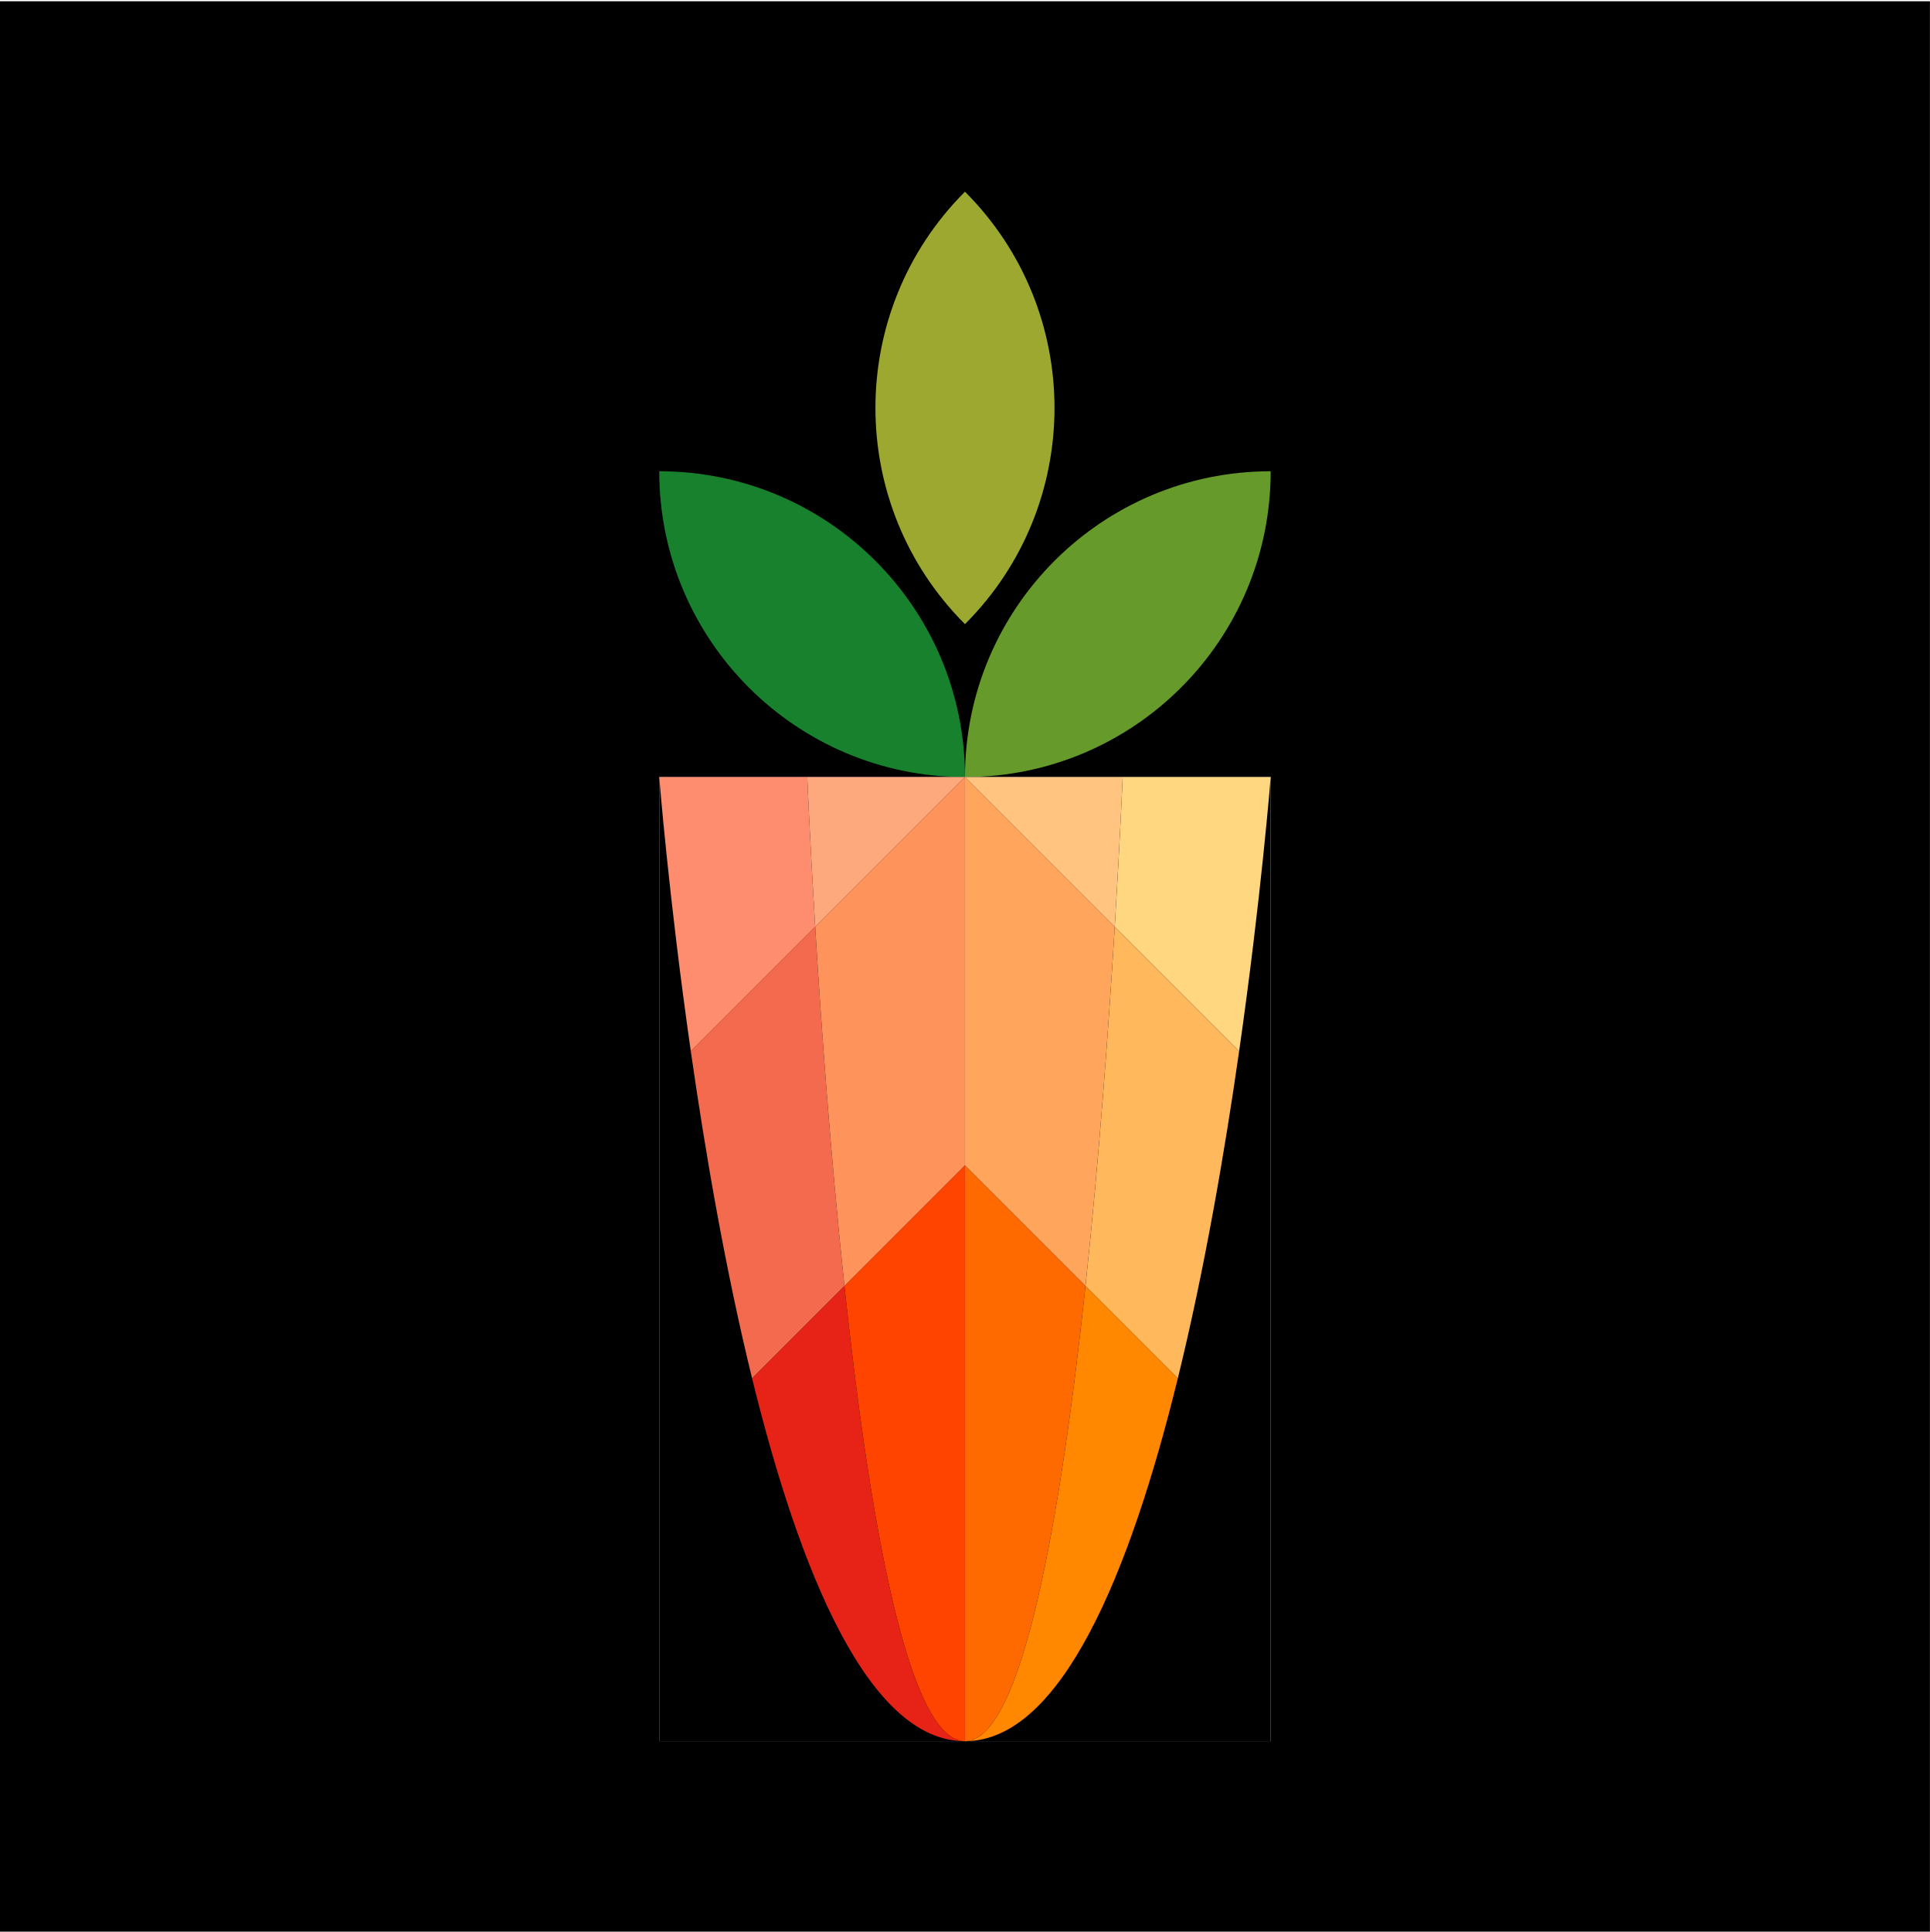
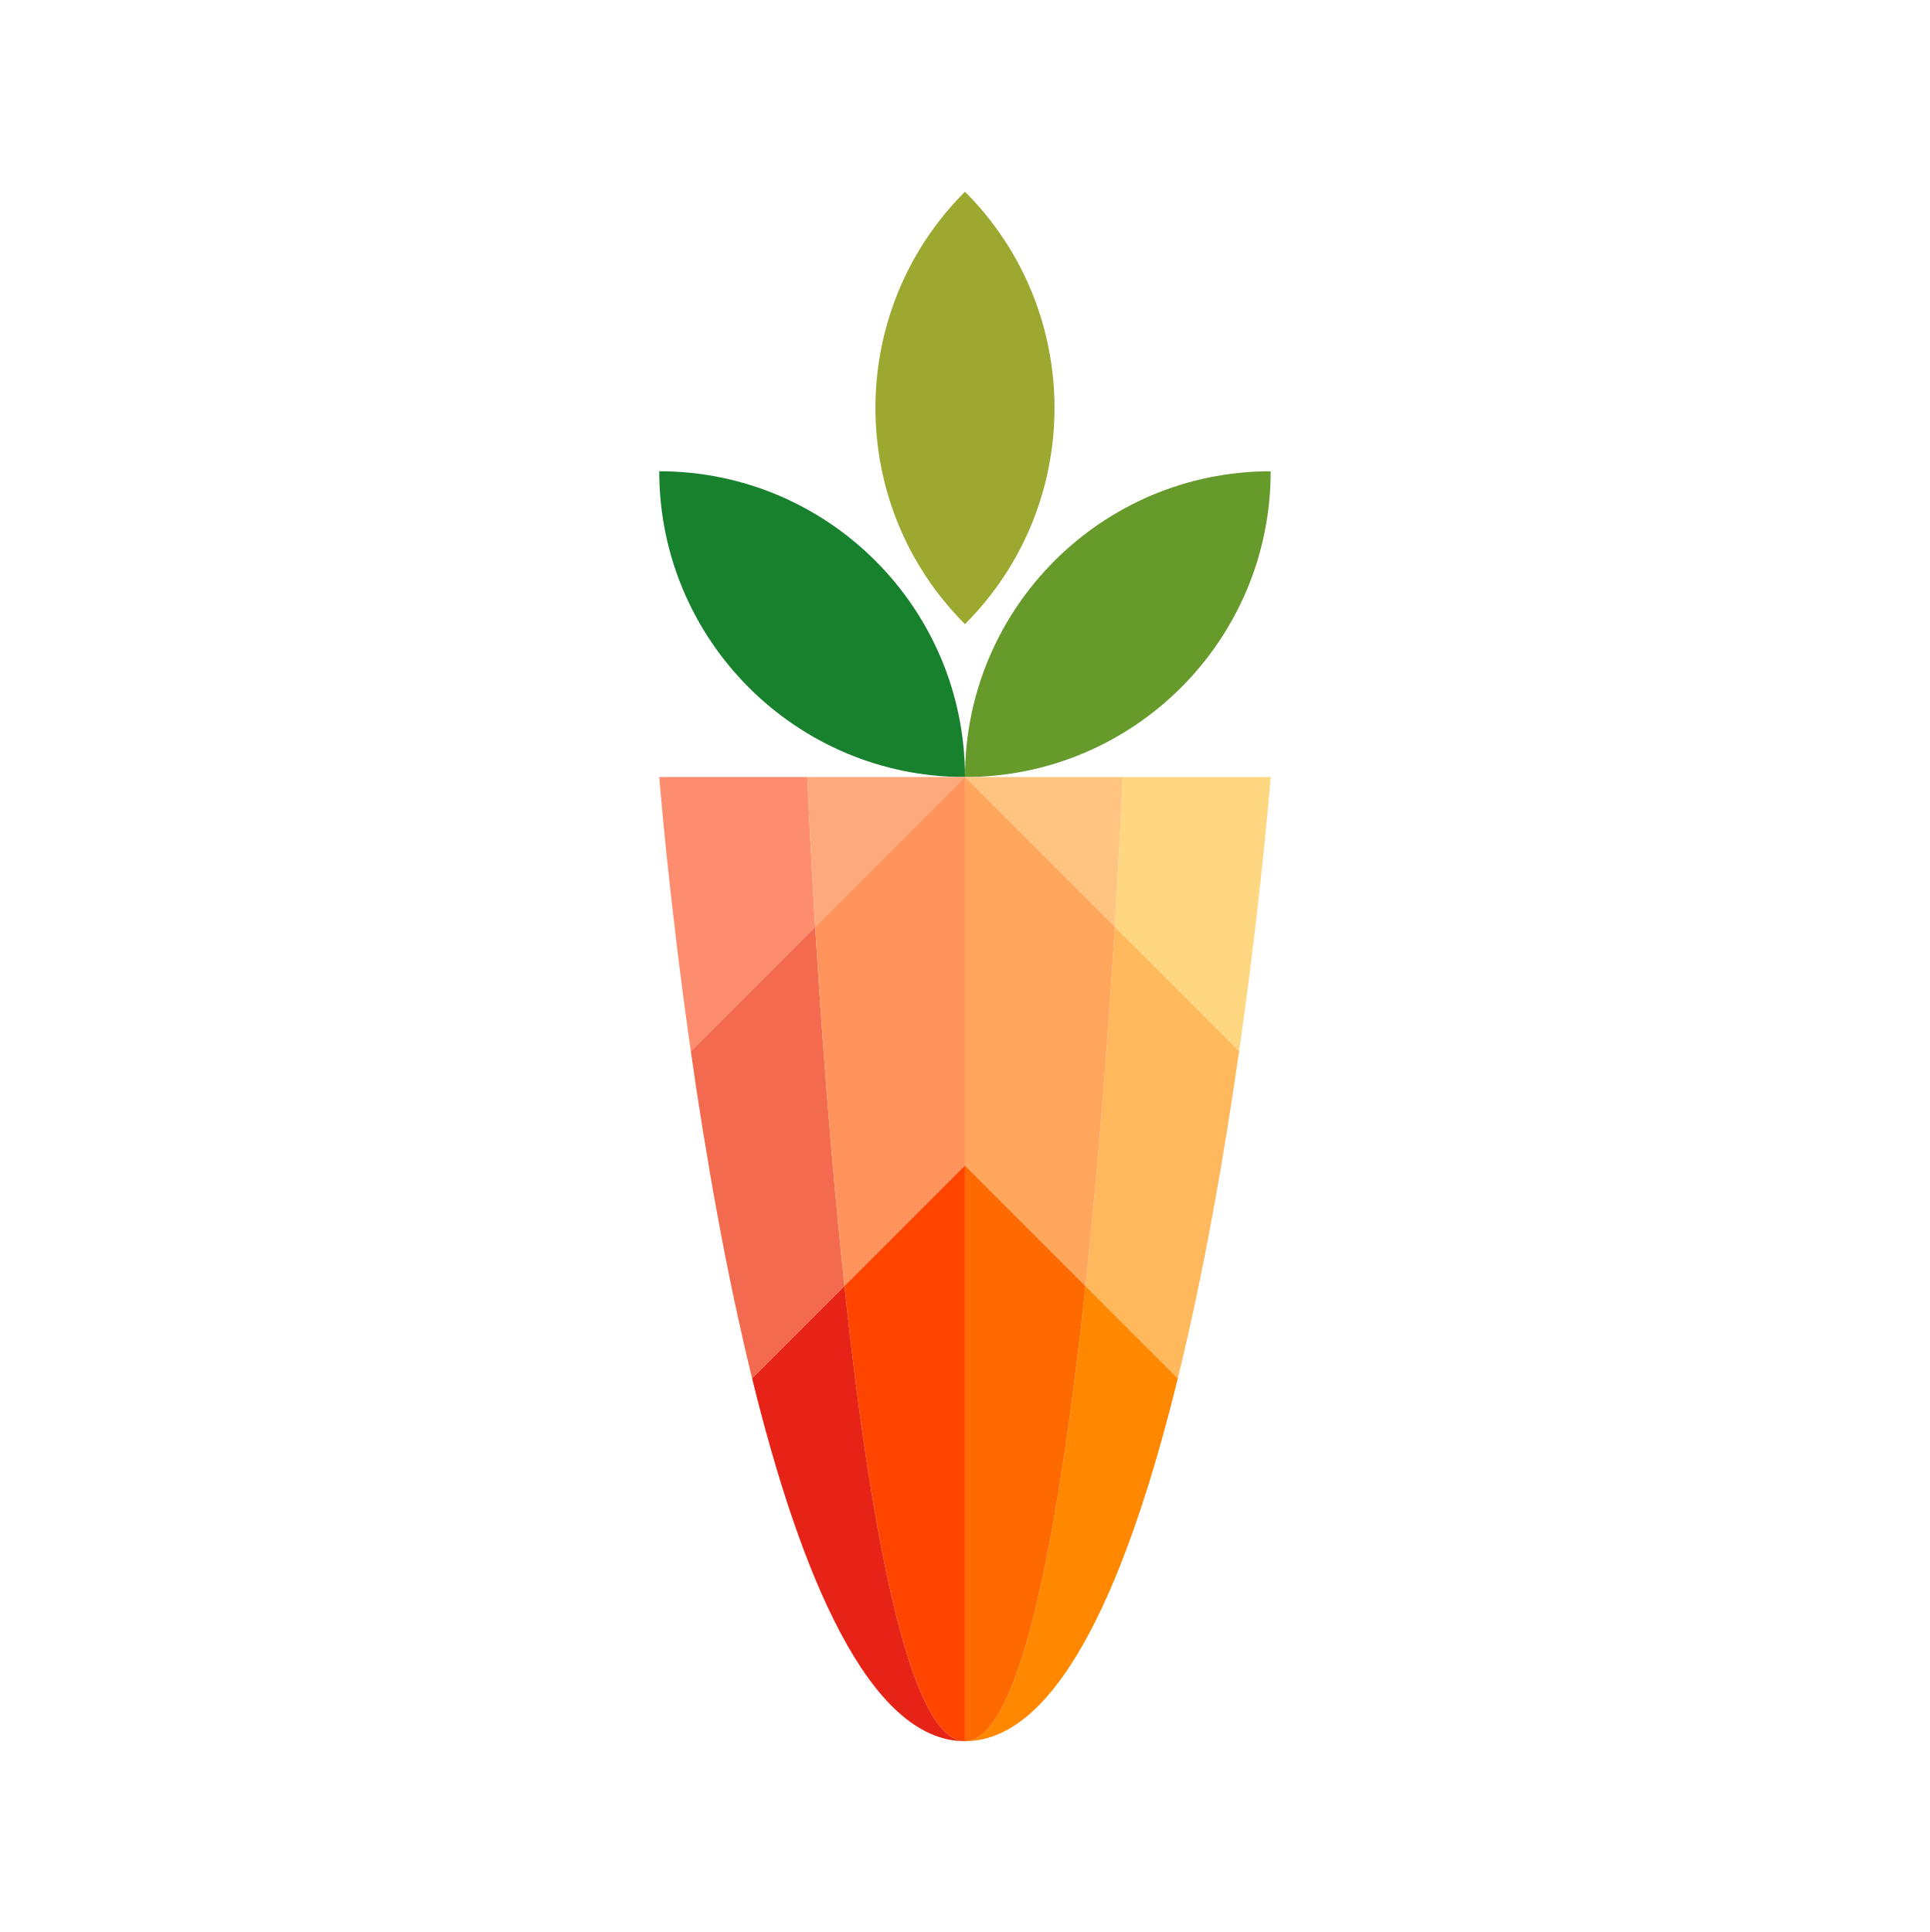
<svg xmlns="http://www.w3.org/2000/svg" id="Layer_1" baseProfile="tiny" version="1.2" viewBox="0 0 1200 1201">
-   <path d="M0,.78v1200h1200V.78H0ZM790.09,1082.38h-380.18V483.04h380.18v599.34Z" />
-   <rect x="409.91" y="483.04" width="380.18" height="599.34" />
-   <path d="M790.09,292.95c0,104.98-85.11,190.09-190.09,190.09,0-104.98,85.1-190.09,190.09-190.09Z" fill="#669a2a" />
-   <path d="M600,119.17c74.23,74.23,74.23,194.59,0,268.82-74.23-74.23-74.23-194.59,0-268.82Z" fill="#9ca82f" />
+   <path d="M790.09,292.95c0,104.98-85.11,190.09-190.09,190.09,0-104.98,85.1-190.09,190.09-190.09h0Z" fill="#669a2a" />
+   <path d="M600,119.17c74.23,74.23,74.23,194.59,0,268.82-74.23-74.23-74.23-194.59,0-268.82h0Z" fill="#9ca82f" />
  <path d="M409.91,292.95c0,104.98,85.11,190.09,190.09,190.09,0-104.98-85.1-190.09-190.09-190.09Z" fill="#17812e" />
-   <path d="M506.87,576.17c-3.41-55.9-4.92-93.13-4.92-93.13h-92.04s5.83,74.24,19.62,170.46l77.34-77.33Z" fill="#fd8d6e" />
-   <path d="M770.46,653.5c13.79-96.22,19.63-170.46,19.63-170.46h-92.04s-1.51,37.23-4.92,93.13l77.33,77.33Z" fill="#ffd780" />
-   <path d="M600,483.04h-98.05s1.51,37.23,4.92,93.13l93.13-93.13Z" fill="#fea87d" />
-   <path d="M698.04,483.04h-98.05l93.13,93.13c3.41-55.9,4.92-93.13,4.92-93.13Z" fill="#ffc480" />
-   <path d="M674.93,799.47l57.41,57.41c16.55-67.4,29.06-140.13,38.12-203.37l-77.33-77.33c-3.68,60.43-9.58,142.66-18.2,223.29Z" fill="#ffb95c" />
-   <path d="M429.53,653.5c9.07,63.24,21.57,135.98,38.12,203.37l57.41-57.41c-8.61-80.63-14.51-162.86-18.2-223.29l-77.33,77.33Z" fill="#f46a4e" />
-   <polygon points="525.07 799.47 525.07 799.46 525.06 799.47 525.07 799.47" fill="#ff935c" />
+   <path d="M506.87,576.17c-3.41-55.9-4.92-93.13-4.92-93.13h-92.04s5.83,74.24,19.62,170.46l77.34-77.33h0Z" fill="#fd8d6e" />
+   <path d="M770.46,653.5c13.79-96.22,19.63-170.46,19.63-170.46h-92.04s-1.51,37.23-4.92,93.13l77.33,77.33h0Z" fill="#ffd780" />
+   <path d="M600,483.04h-98.05s1.51,37.23,4.92,93.13l93.13-93.13h0Z" fill="#fea87d" />
+   <path d="M698.04,483.04h-98.05l93.13,93.13c3.41-55.9,4.92-93.13,4.92-93.13h0Z" fill="#ffc480" />
+   <path d="M674.93,799.47l57.41,57.41c16.55-67.4,29.06-140.13,38.12-203.37l-77.33-77.33c-3.68,60.43-9.58,142.66-18.2,223.29h0Z" fill="#ffb95c" />
+   <path d="M429.53,653.5c9.07,63.24,21.57,135.98,38.12,203.37l57.41-57.41c-8.61-80.63-14.51-162.86-18.2-223.29l-77.33,77.33h0Z" fill="#f46a4e" />
  <path d="M525.07,799.46l74.92-74.92v-241.5l-93.12,93.13c3.68,60.43,9.59,142.66,18.2,223.29Z" fill="#ff935c" />
  <path d="M674.93,799.46h0c8.61-80.62,14.51-162.86,18.2-223.29l-93.13-93.13v241.49l74.93,74.93Z" fill="#ffa65c" />
-   <path d="M525.06,799.47l-57.41,57.41c29.77,121.24,72.63,225.2,132.08,225.5h.14c-35.45-.3-59.45-139.02-74.82-282.91Z" fill="#e62316" />
-   <path d="M732.34,856.88l-57.41-57.41c-15.37,143.89-39.38,282.61-74.82,282.91h.14c59.47-.3,102.32-104.26,132.08-225.5Z" fill="#f80" />
+   <path d="M525.06,799.47l-57.41,57.41c29.77,121.24,72.63,225.2,132.08,225.5h.14c-35.45-.3-59.45-139.02-74.82-282.91h.01Z" fill="#e62316" />
+   <path d="M732.34,856.88l-57.41-57.41c-15.37,143.89-39.38,282.61-74.82,282.91h.14c59.47-.3,102.32-104.26,132.08-225.5h0Z" fill="#f80" />
  <path d="M525.06,799.46h0c15.37,143.9,39.38,282.62,74.82,282.92h.11v-357.85l-74.93,74.93Z" fill="#f40" />
  <path d="M674.93,799.47l-74.93-74.93v357.84h.11c35.45-.3,59.45-139.02,74.82-282.91Z" fill="#ff6a00" />
</svg>
